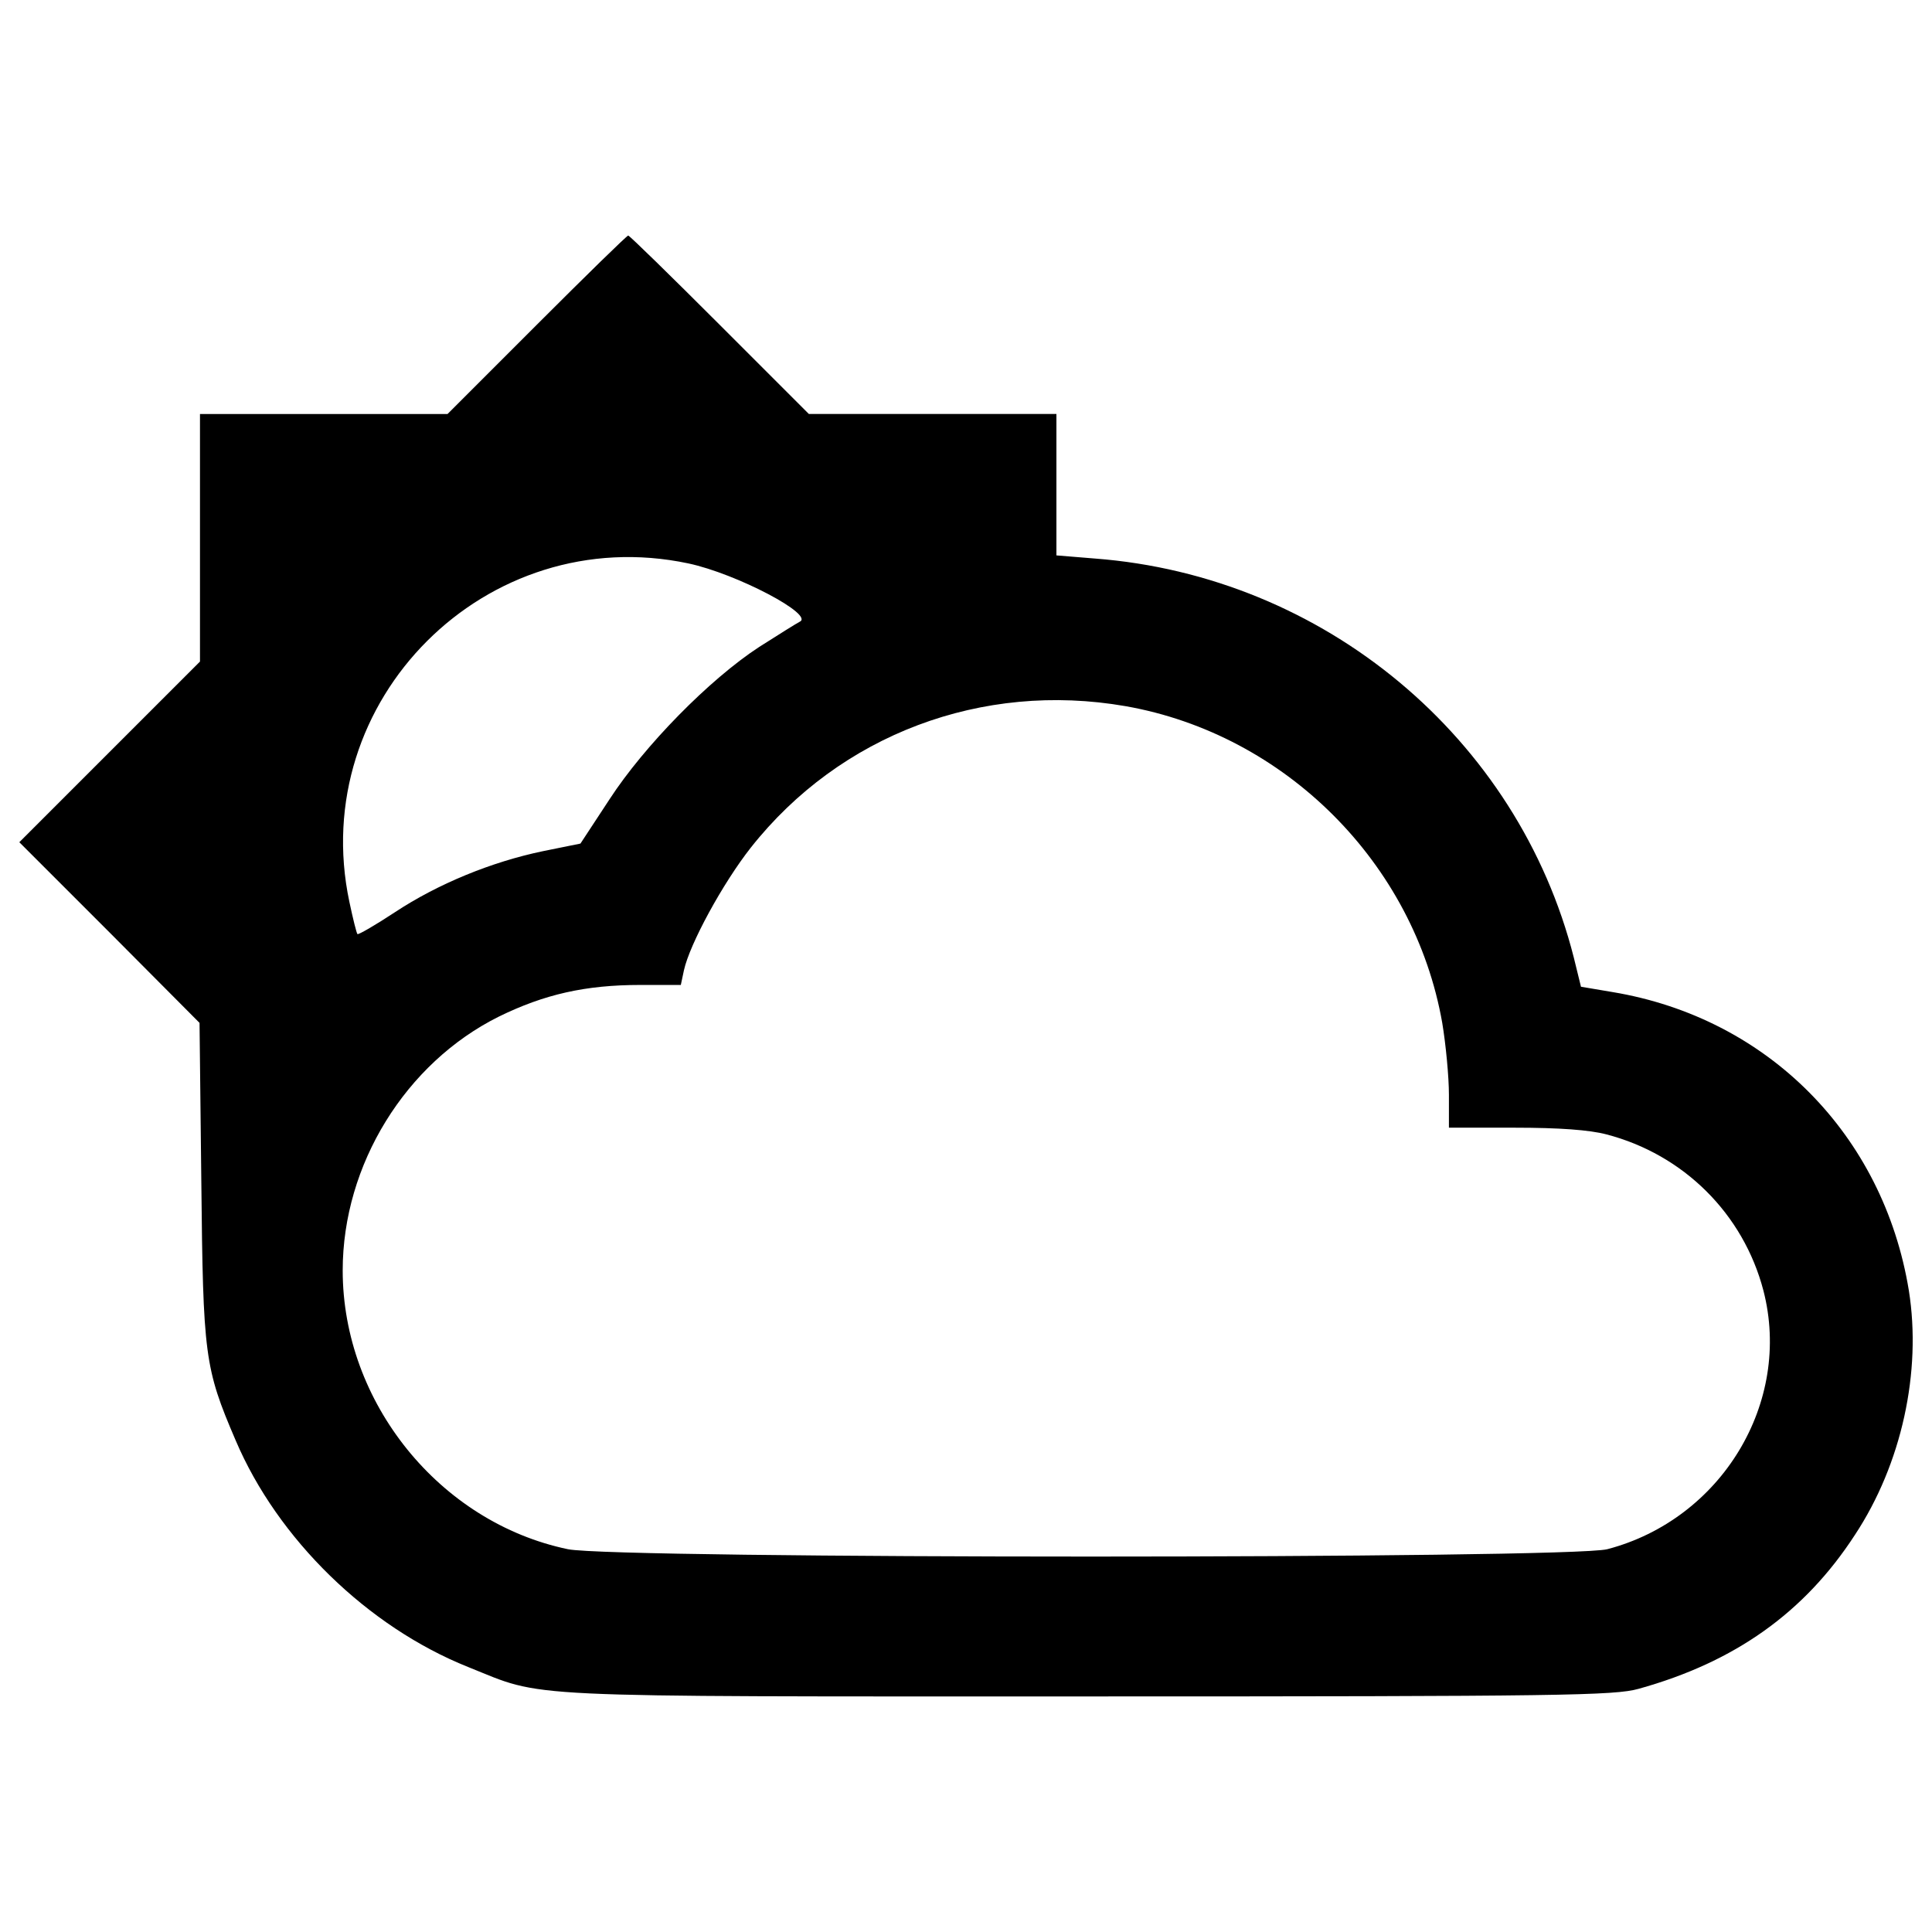
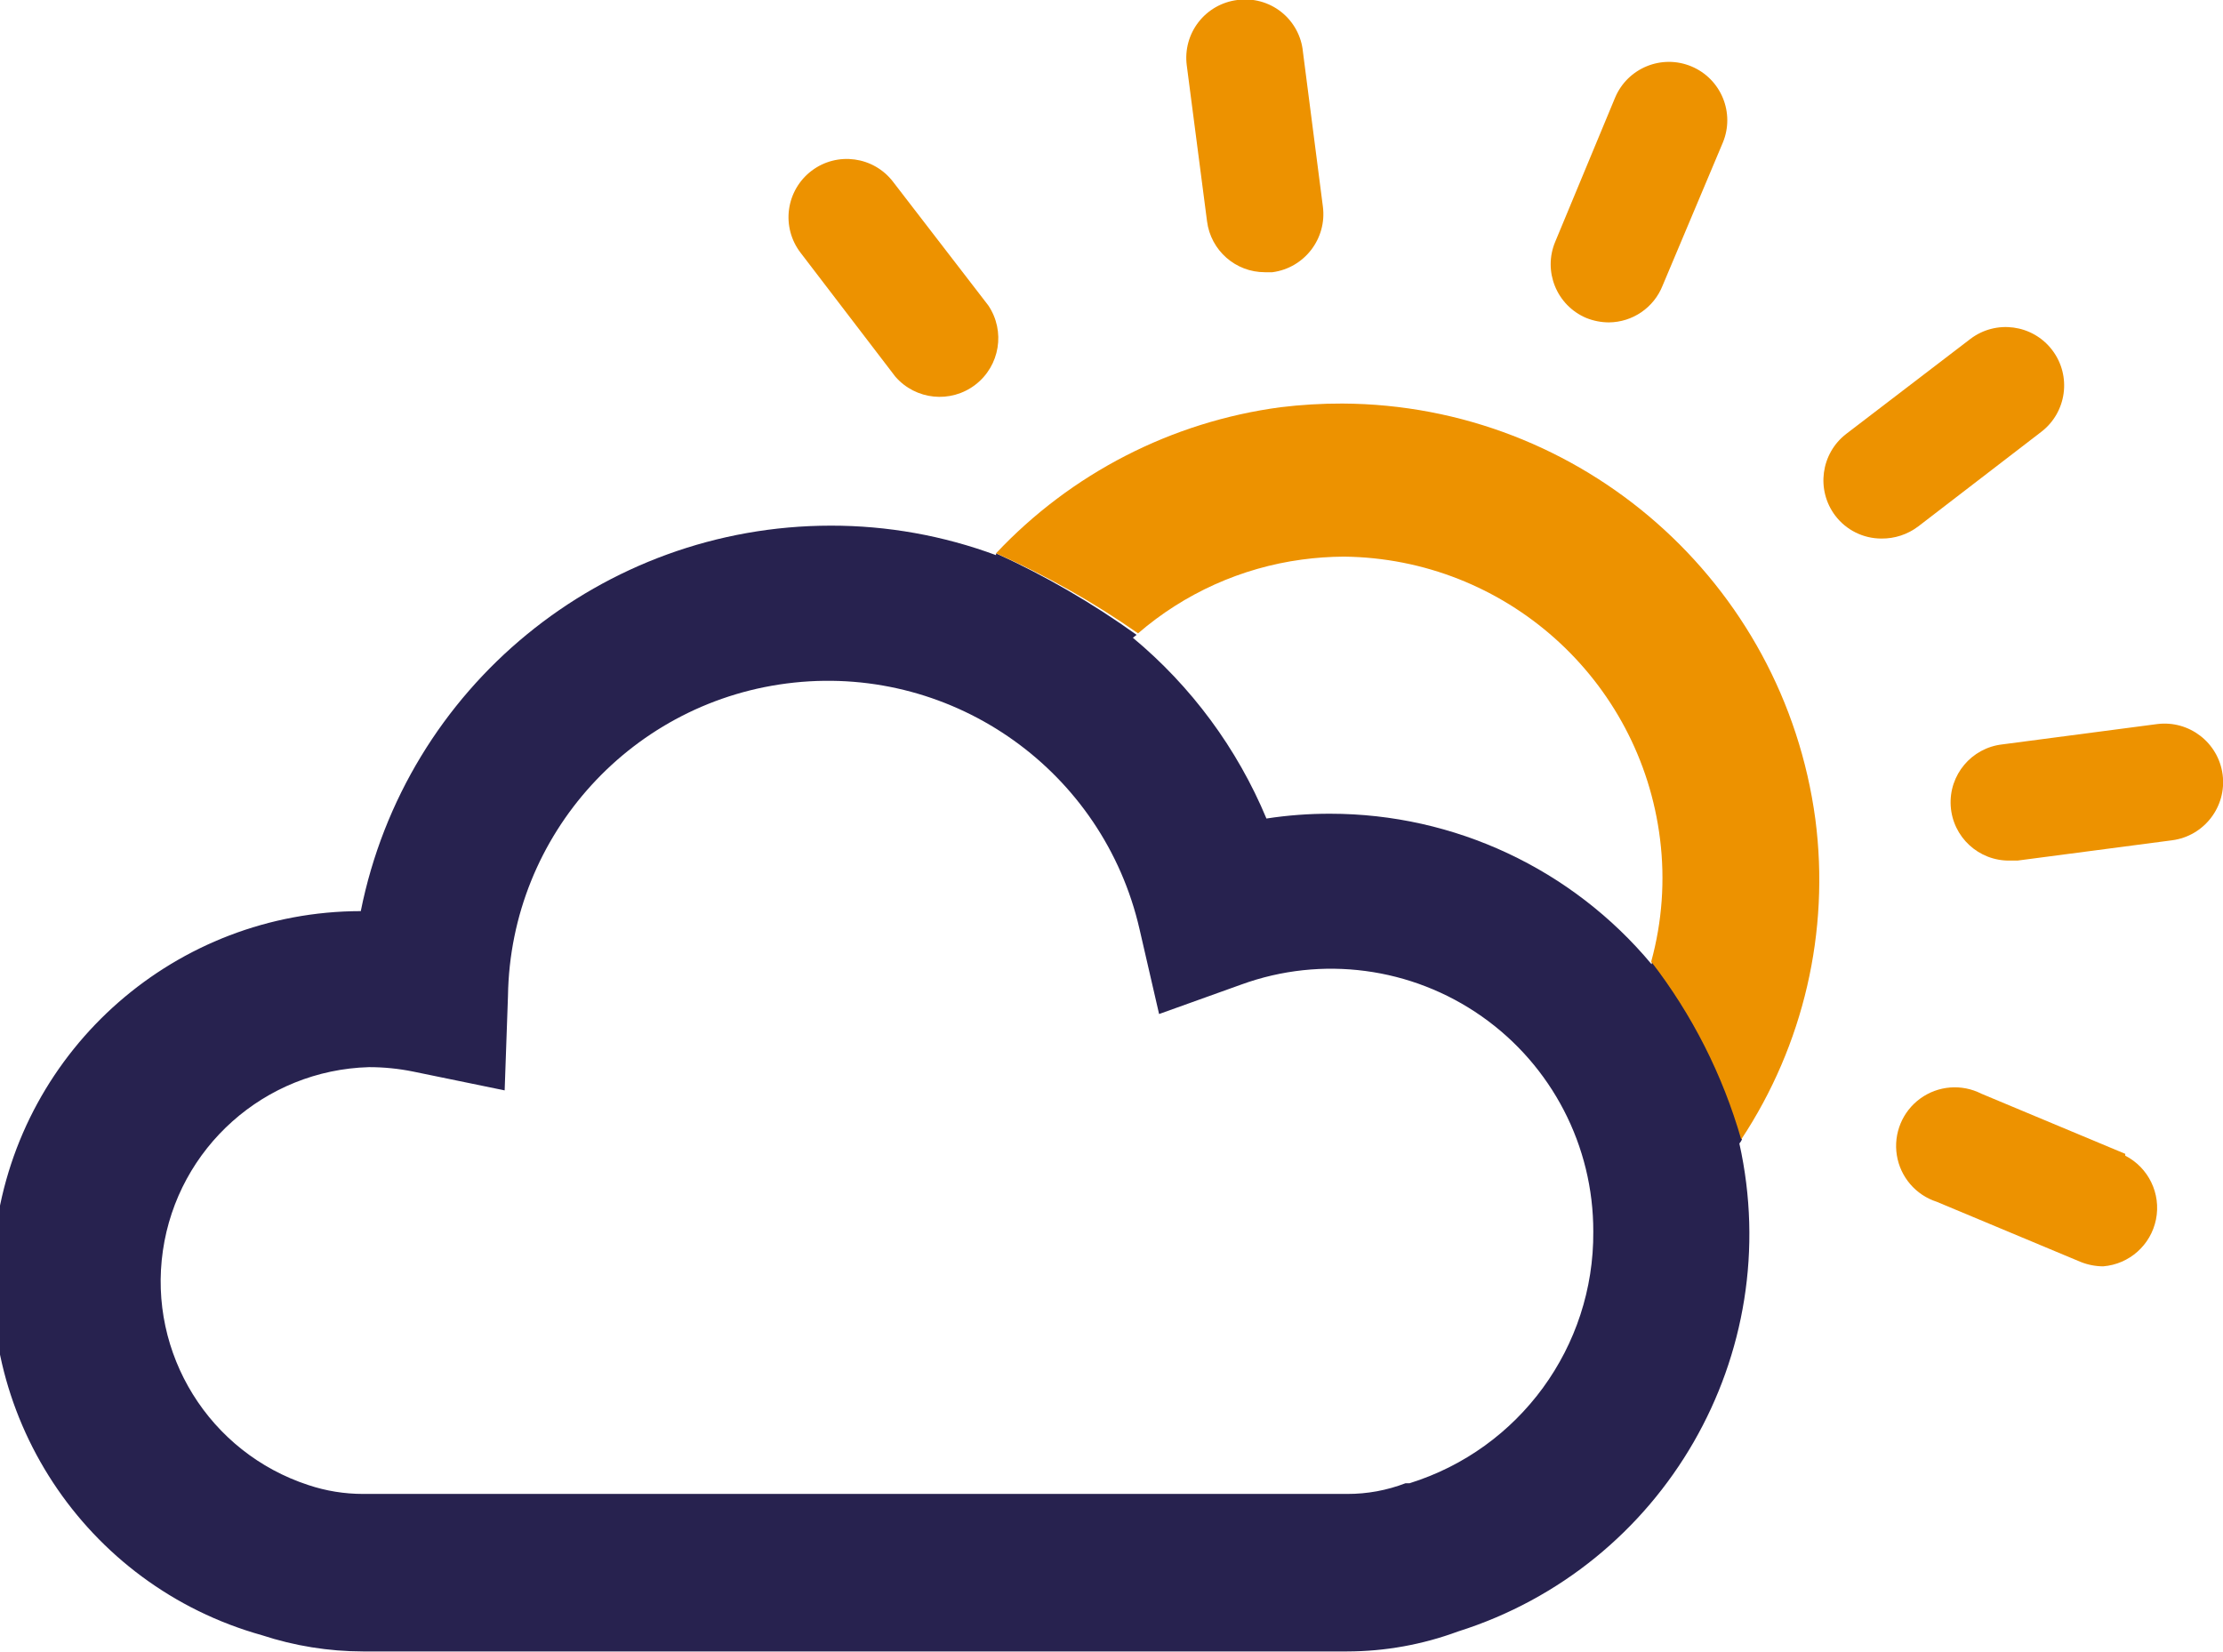
- <svg xmlns="http://www.w3.org/2000/svg" version="1.1" x="0px" y="0px" viewBox="0 0 1000 1000" enable-background="new 0 0 1000 1000" xml:space="preserve">
-   <g>
-     <g transform="translate(0,511) scale(0.1,-0.1)">
-       <path d="M2778.2,3428.9l-461.8-461.8h-639.5h-641.8v-639.5v-641.8l-466.4-466.4L100,750.7l466.4-466.4l466.4-468.7l9.2-819.6c9.2-902.7,16.2-965.1,177.8-1341.4c217-510.3,683.4-965.1,1202.9-1172.9c404-161.6,200.9-152.4,3206.9-152.4c2461.2,0,2726.7,4.6,2851.4,39.3c498.7,138.5,858.9,394.8,1119.8,796.5c242.4,367.1,346.3,845,279.4,1265.2C9748.5-763.8,9150.5-158.9,8347-25L8183.1,2.7l-36.9,150.1C7857.6,1291,6853.2,2129.1,5666.5,2219.1l-198.5,16.2v364.8v367.1h-641.8h-639.5l-461.8,461.8c-254,254-466.4,461.8-473.3,461.8C3244.6,3890.7,3032.2,3682.9,2778.2,3428.9z M3563.2,2193.7c249.3-53.1,658-267.8,574.9-302.5c-13.9-6.9-106.2-64.6-207.8-129.3c-258.6-168.5-595.7-512.5-775.8-789.6l-150.1-228.6l-193.9-39.3C2545,649.2,2268,536,2044,388.3c-101.6-67-189.3-117.7-193.9-113.1c-4.6,4.6-23.1,78.5-41.6,166.2C1586.9,1484.9,2517.3,2415.4,3563.2,2193.7z M5825.8,1454.9c826.5-145.4,1493.8-812.7,1639.2-1639.2c18.5-110.8,34.6-279.4,34.6-371.7v-170.9h341.7c228.6,0,385.6-11.5,473.3-34.6c399.4-103.9,708.8-411,812.7-808.1c150.1-579.5-217-1184.4-808.1-1339.1c-200.9-50.8-5132.5-50.8-5379.5,0c-664.9,138.5-1165.9,759.6-1165.9,1443c0,547.2,325.5,1073.6,808.1,1313.7c235.5,115.4,447.9,163.9,731.9,163.9h210.1l16.2,76.2c30,136.2,200.9,450.2,346.3,634.9C4348.2,1307.2,5082.4,1584.2,5825.8,1454.9z" />
-     </g>
-   </g>
+ <svg xmlns="http://www.w3.org/2000/svg" id="Capa_1" data-name="Capa 1" viewBox="0 0 60.26 44.77">
+   <defs>
+     <style>.cls-1{fill:#ed9200;}.cls-2{fill:#27224f;}</style>
+   </defs>
+   <path class="cls-1" d="M33.54,0a1.58,1.58,0,0,0-1.37,1.77L32.72,6a1.58,1.58,0,0,0,1.57,1.38h.2a1.59,1.59,0,0,0,1.37-1.78l-.54-4.19A1.57,1.57,0,0,0,33.54,0Z" />
+   <path class="cls-1" d="M22,4.63a1.58,1.58,0,0,0-.3,2.22l2.57,3.36a1.59,1.59,0,0,0,2.52-1.93L24.21,4.93A1.58,1.58,0,0,0,22,4.63Z" />
+   <path class="cls-1" d="M57.61,31.28l-3.9-1.63a1.59,1.59,0,1,0-1.21,2.93l3.9,1.63a1.66,1.66,0,0,0,.61.12,1.59,1.59,0,0,0,.6-3Z" />
+   <path class="cls-1" d="M60.25,21a1.59,1.59,0,0,0-1.78-1.37l-4.19.55a1.58,1.58,0,0,0,.2,3.15h.21l4.19-.55A1.59,1.59,0,0,0,60.25,21Z" />
+   <path class="cls-1" d="M55.33,11.71a1.58,1.58,0,1,0-1.92-2.52l-3.36,2.57a1.59,1.59,0,0,0-.3,2.22A1.57,1.57,0,0,0,51,14.6a1.62,1.62,0,0,0,1-.33Z" />
+   <path class="cls-1" d="M43.78,2.65l-1.62,3.9A1.58,1.58,0,0,0,43,8.62a1.66,1.66,0,0,0,.61.12,1.58,1.58,0,0,0,1.46-1L46.7,3.87a1.58,1.58,0,1,0-2.92-1.22Z" />
+   <path class="cls-2" d="M44.77,26.14a11.34,11.34,0,0,0-8.71-4.08,11.2,11.2,0,0,0-1.73.13,12.76,12.76,0,0,0-3.62-4.9l.1-.08A22.8,22.8,0,0,0,27,15l0,.05a12.84,12.84,0,0,0-4.48-.8A13,13,0,0,0,9.78,24.7,10,10,0,0,0,7.1,44.33a8.83,8.83,0,0,0,2.74.44H36.52a8.69,8.69,0,0,0,3-.54A11.3,11.3,0,0,0,47.15,31a.41.41,0,0,0,.07-.11,14.35,14.35,0,0,0-2.44-4.82A.17.17,0,0,1,44.77,26.14ZM38.21,40.21l-.11,0a4.37,4.37,0,0,1-1.58.29H9.84a4.67,4.67,0,0,1-1.48-.24A5.81,5.81,0,0,1,10,28.93a6,6,0,0,1,1.2.12l2.48.51L13.77,27a8.67,8.67,0,0,1,17.12-1.81l.53,2.3,2.23-.8a7.11,7.11,0,0,1,9.54,6.7A7.09,7.09,0,0,1,38.21,40.21Z" />
+   <path class="cls-1" d="M49.21,22.21A13,13,0,0,0,36.39,10.94a13.64,13.64,0,0,0-1.68.1A12.93,12.93,0,0,0,27,15a22.8,22.8,0,0,1,3.85,2.17,8.54,8.54,0,0,1,4.44-2,8.86,8.86,0,0,1,1.14-.08A8.73,8.73,0,0,1,45,22.75a8.55,8.55,0,0,1-.24,3.32,14.35,14.35,0,0,1,2.44,4.82A12.75,12.75,0,0,0,49.21,22.21Z" />
</svg>
